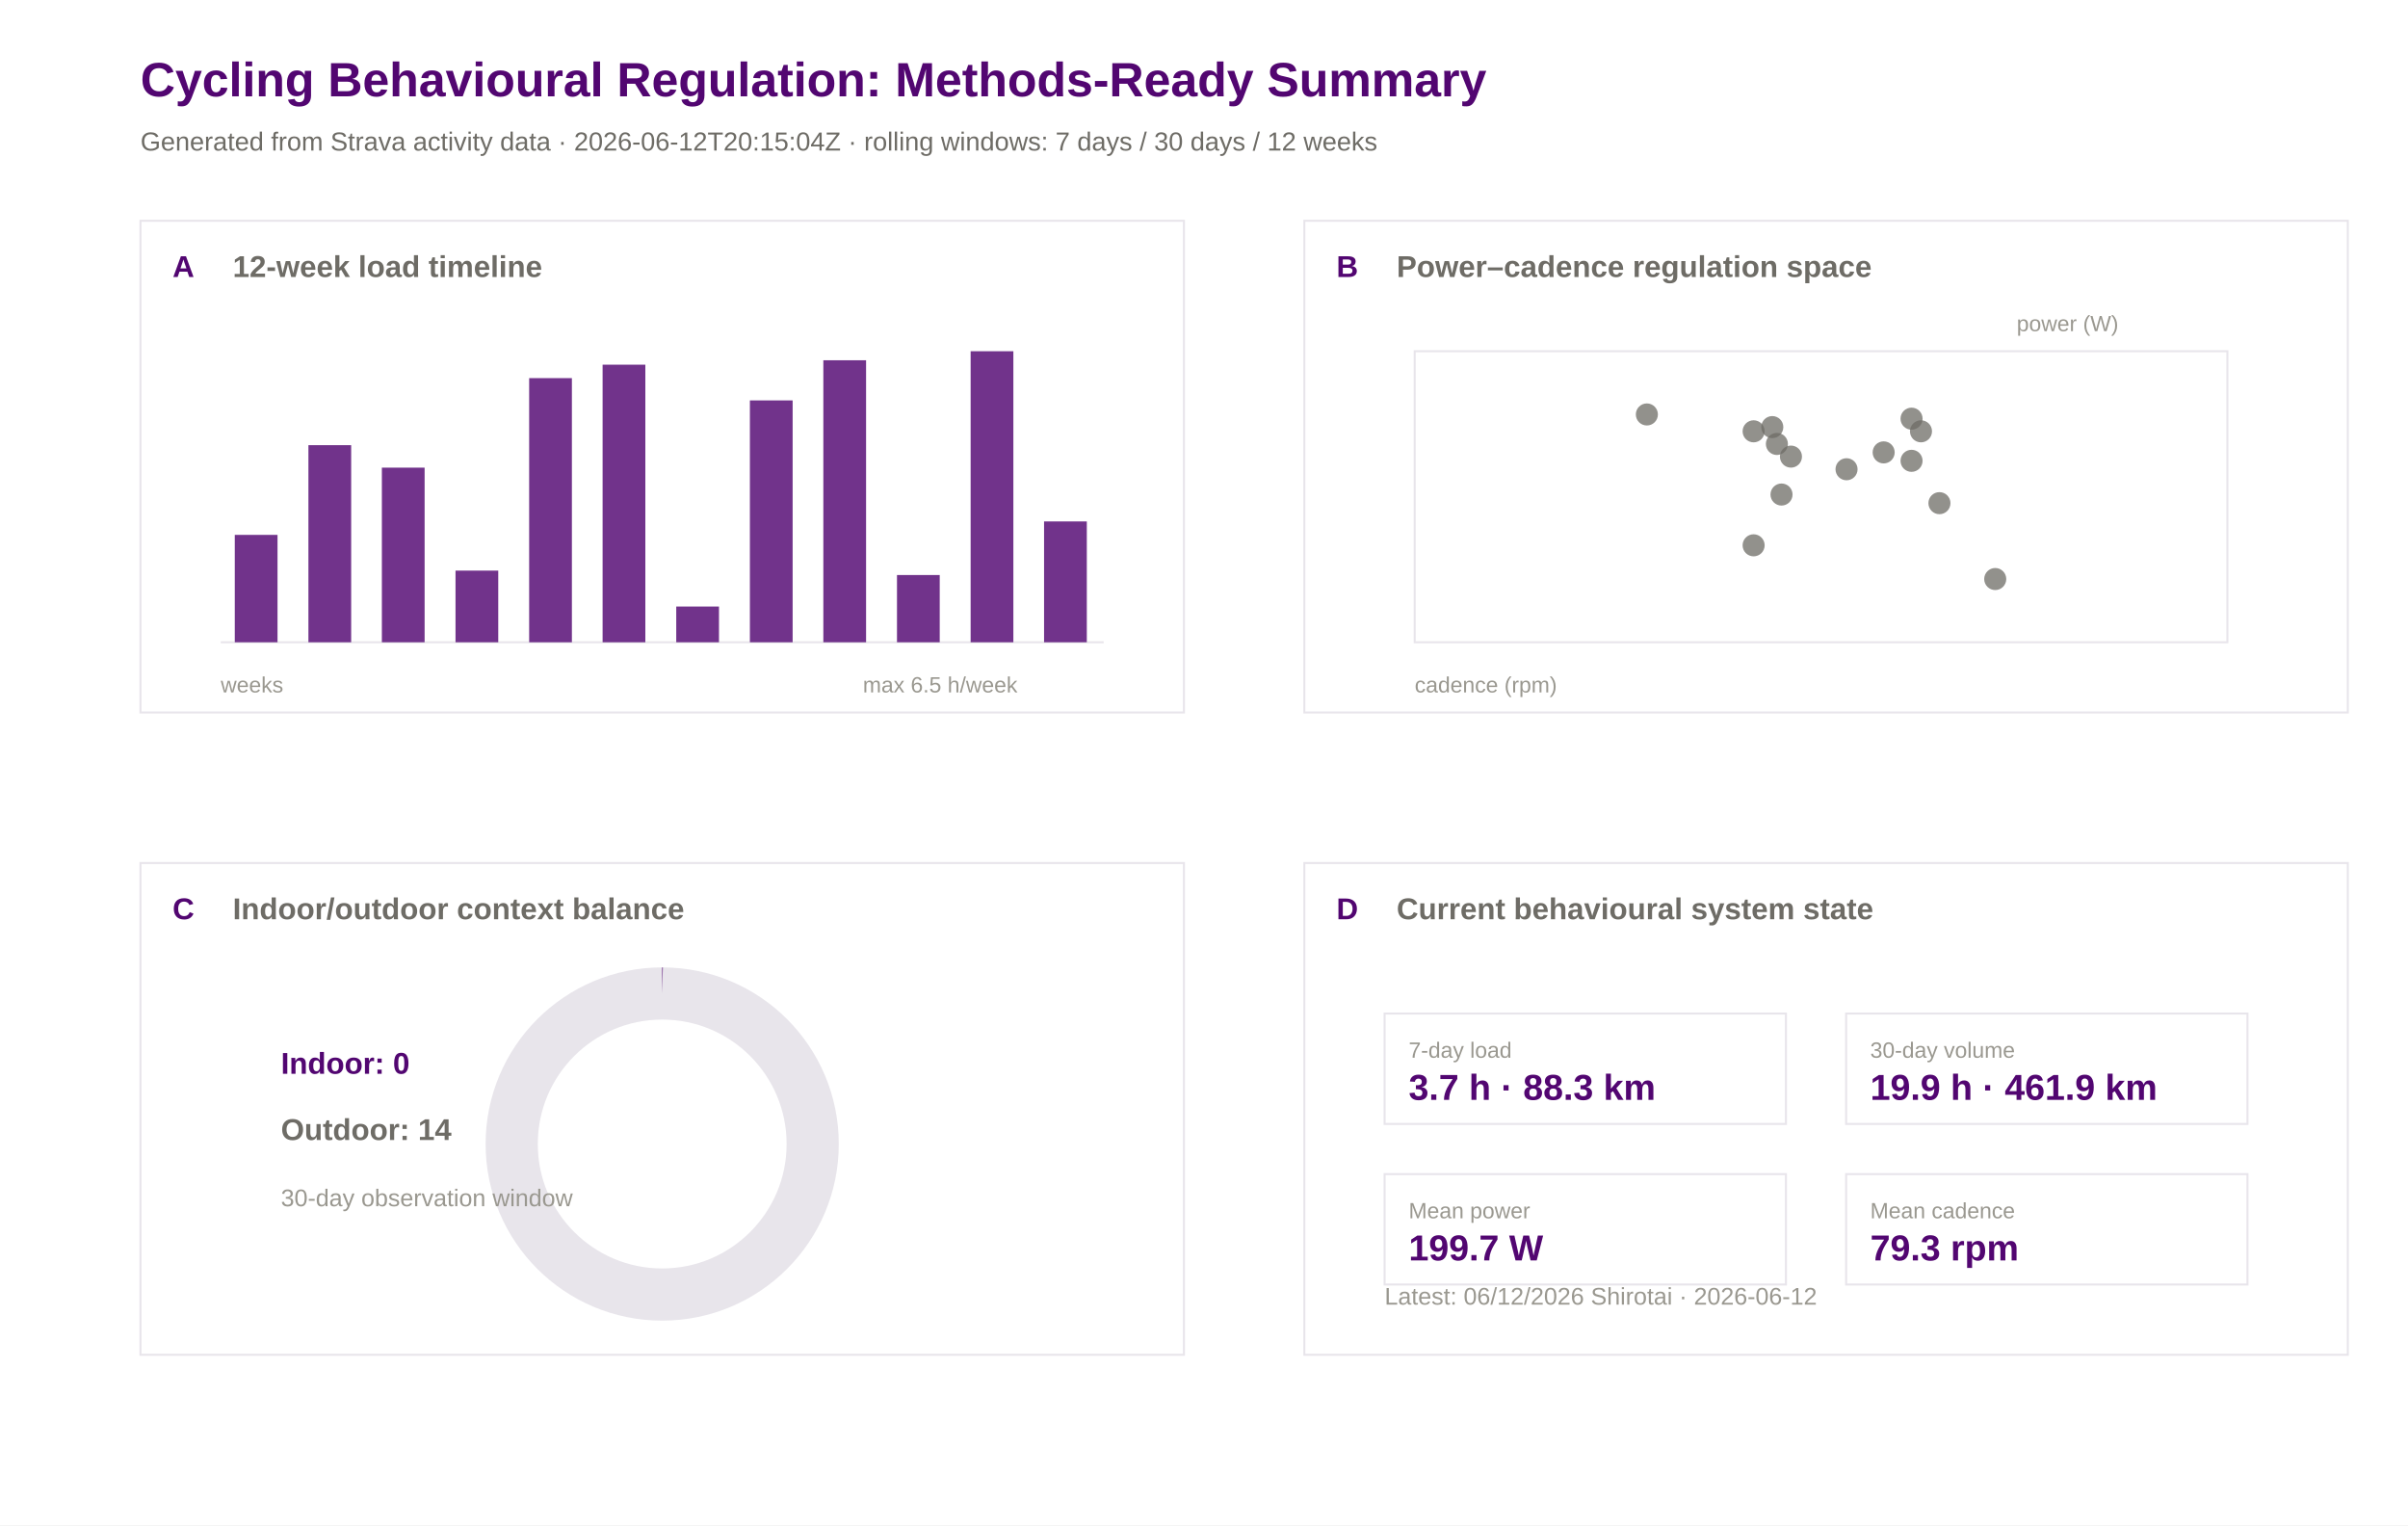
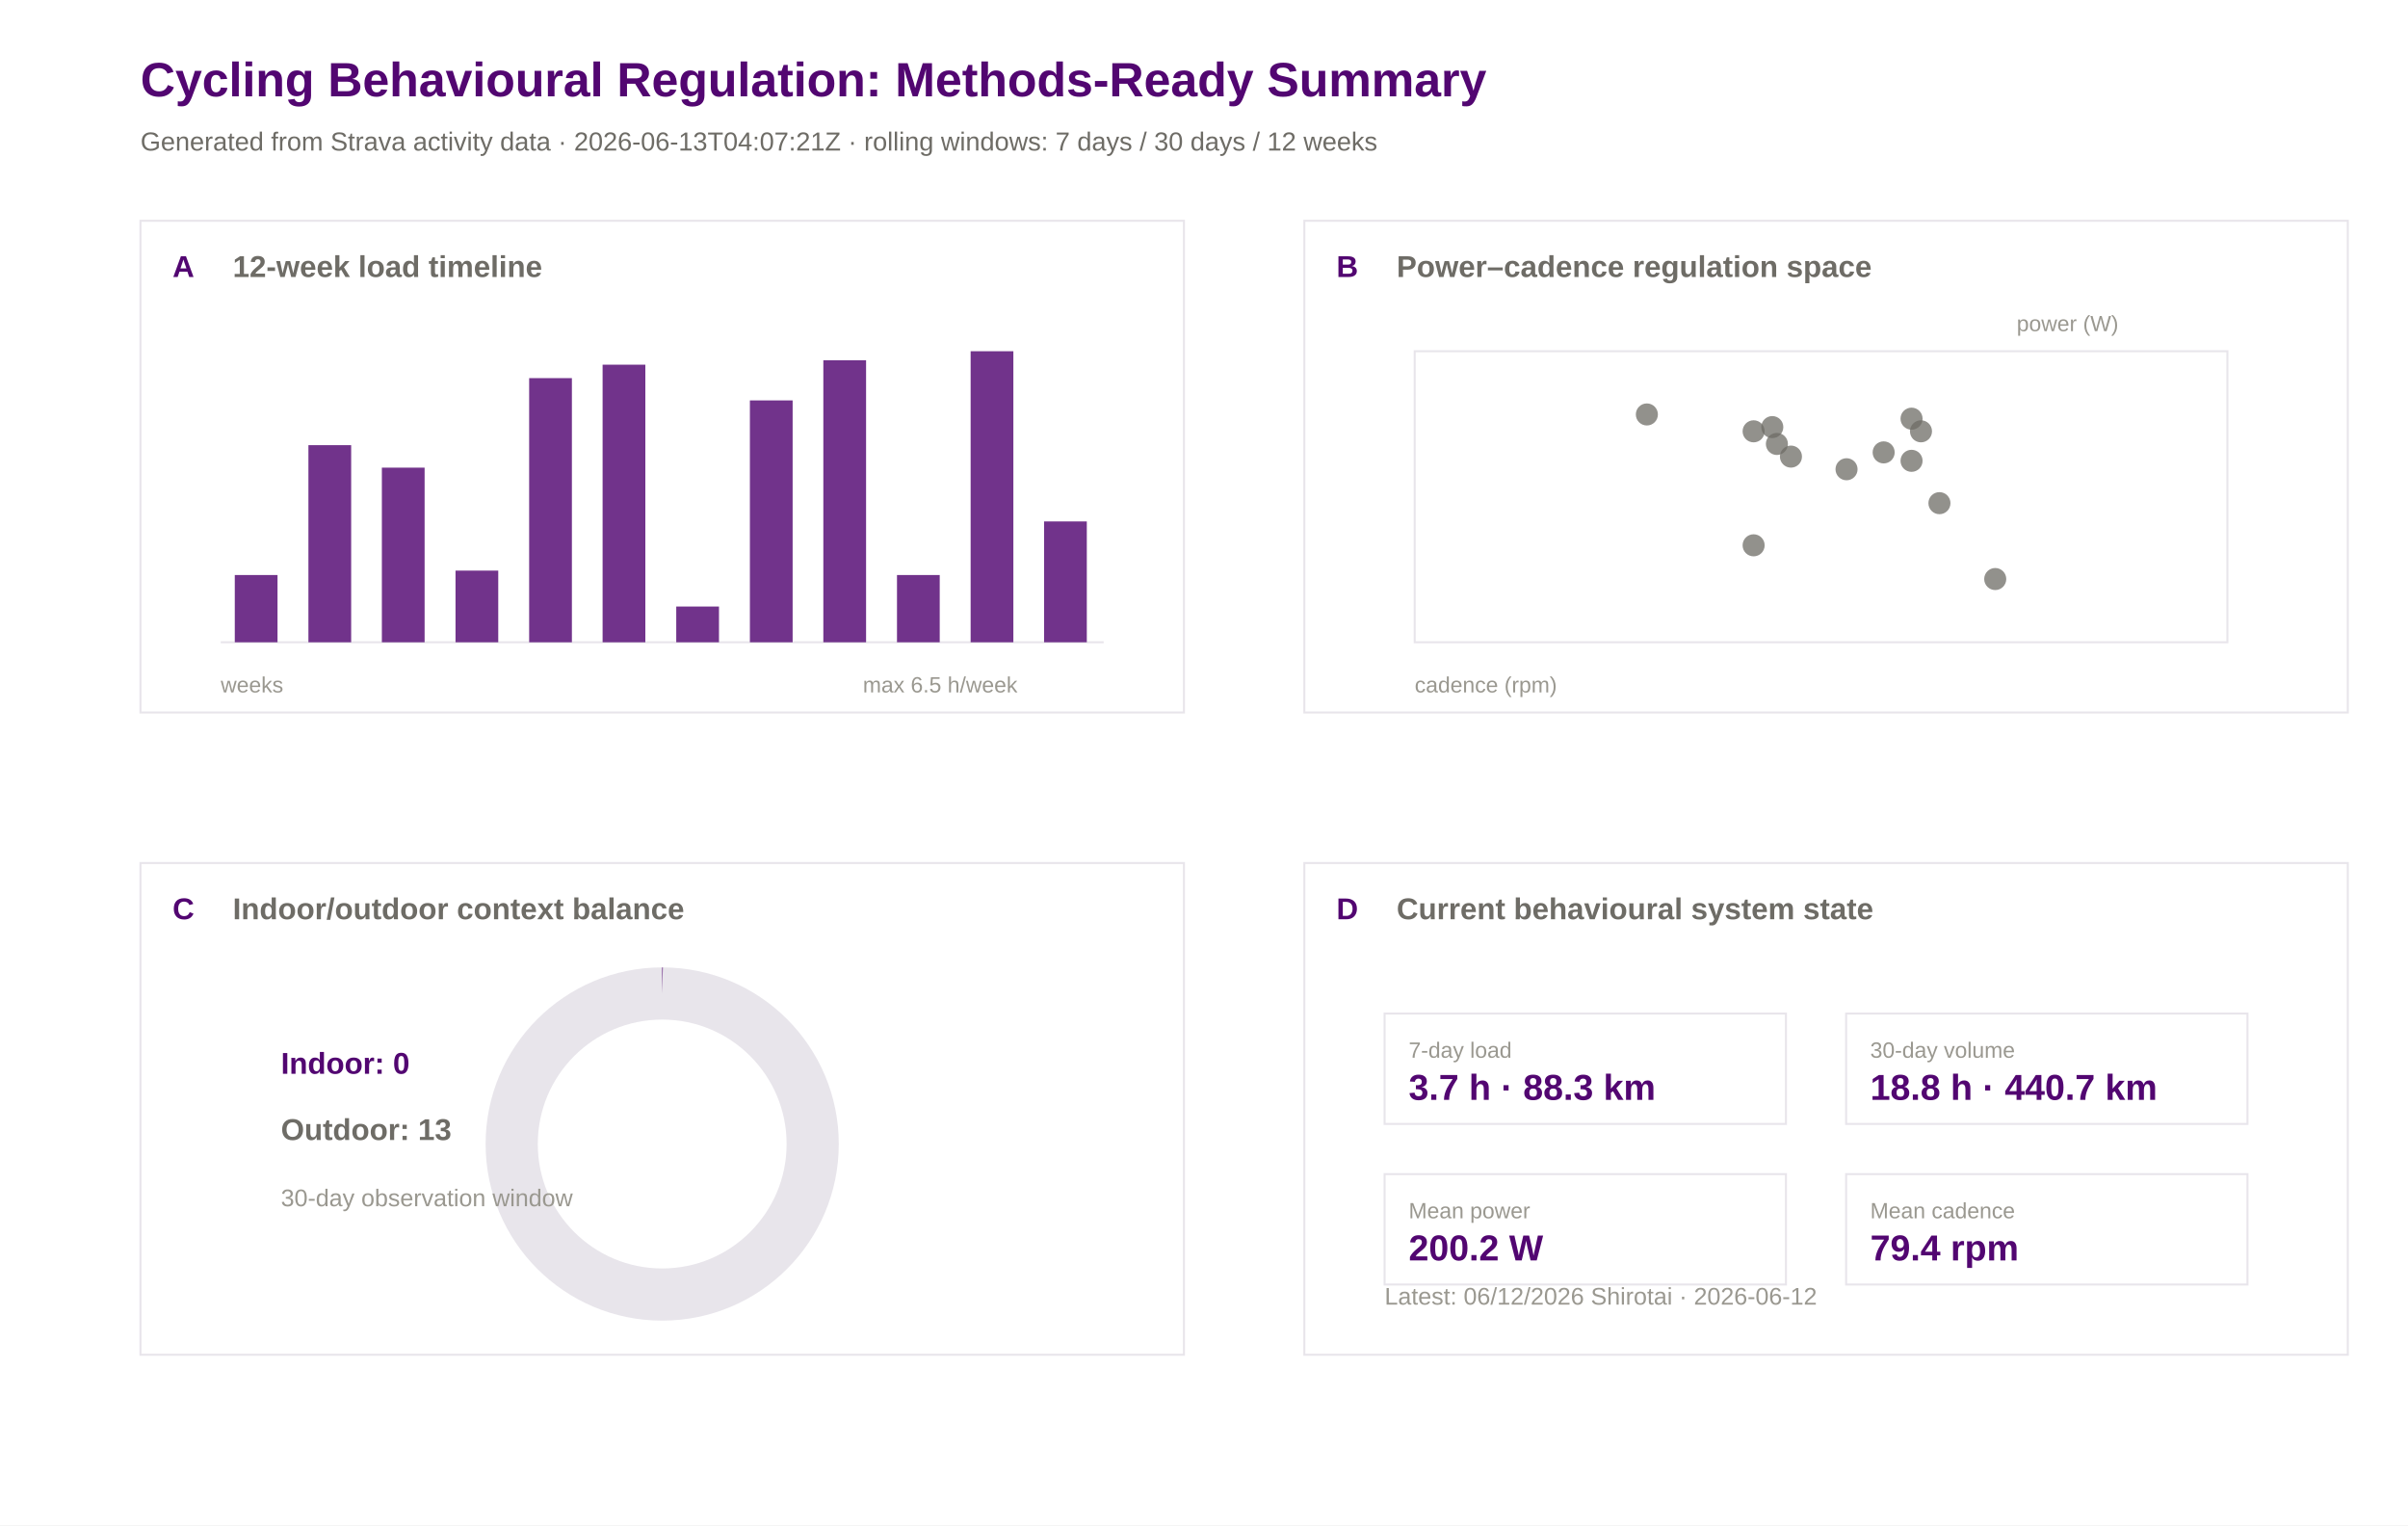
<svg xmlns="http://www.w3.org/2000/svg" width="1200" height="760" viewBox="0 0 1200 760">
  <rect width="100%" height="100%" fill="#ffffff" />
  <text x="70.0" y="48.0" font-family="Arial" font-size="24" font-weight="600" fill="#520671">Cycling Behavioural Regulation: Methods-Ready Summary</text>
-   <text x="70.0" y="75.0" font-family="Arial" font-size="13" font-weight="400" fill="#6e6c66">Generated from Strava activity data · 2026-06-12T20:15:04Z · rolling windows: 7 days / 30 days / 12 weeks</text>
+   <text x="70.0" y="75.0" font-family="Arial" font-size="13" font-weight="400" fill="#6e6c66">Generated from Strava activity data · 2026-06-13T04:07:21Z · rolling windows: 7 days / 30 days / 12 weeks</text>
  <rect x="70" y="110" width="520" height="245" fill="#ffffff" stroke="#e8e5eb" stroke-width="1" />
  <text x="86.0" y="138.0" font-family="Arial" font-size="15" font-weight="600" fill="#520671">A</text>
  <text x="116.0" y="138.0" font-family="Arial" font-size="15" font-weight="600" fill="#6e6c66">12-week load timeline</text>
  <rect x="650" y="110" width="520" height="245" fill="#ffffff" stroke="#e8e5eb" stroke-width="1" />
  <text x="666.0" y="138.0" font-family="Arial" font-size="15" font-weight="600" fill="#520671">B</text>
  <text x="696.0" y="138.0" font-family="Arial" font-size="15" font-weight="600" fill="#6e6c66">Power–cadence regulation space</text>
  <rect x="70" y="430" width="520" height="245" fill="#ffffff" stroke="#e8e5eb" stroke-width="1" />
  <text x="86.0" y="458.0" font-family="Arial" font-size="15" font-weight="600" fill="#520671">C</text>
  <text x="116.0" y="458.0" font-family="Arial" font-size="15" font-weight="600" fill="#6e6c66">Indoor/outdoor context balance</text>
  <rect x="650" y="430" width="520" height="245" fill="#ffffff" stroke="#e8e5eb" stroke-width="1" />
  <text x="666.0" y="458.0" font-family="Arial" font-size="15" font-weight="600" fill="#520671">D</text>
  <text x="696.0" y="458.0" font-family="Arial" font-size="15" font-weight="600" fill="#6e6c66">Current behavioural system state</text>
  <line x1="110" y1="320" x2="550" y2="320" stroke="#e8e5eb" />
-   <rect x="117.0" y="266.5" width="21.3" height="53.5" fill="#520671" opacity="0.82" />
+   <rect x="117.0" y="286.5" width="21.3" height="33.5" fill="#520671" opacity="0.82" />
  <rect x="153.7" y="221.8" width="21.3" height="98.2" fill="#520671" opacity="0.82" />
  <rect x="190.3" y="233.0" width="21.3" height="87.0" fill="#520671" opacity="0.82" />
  <rect x="227.0" y="284.3" width="21.3" height="35.7" fill="#520671" opacity="0.82" />
  <rect x="263.7" y="188.4" width="21.3" height="131.6" fill="#520671" opacity="0.82" />
  <rect x="300.3" y="181.7" width="21.3" height="138.3" fill="#520671" opacity="0.82" />
  <rect x="337.0" y="302.2" width="21.3" height="17.8" fill="#520671" opacity="0.82" />
  <rect x="373.7" y="199.5" width="21.3" height="120.5" fill="#520671" opacity="0.82" />
  <rect x="410.3" y="179.5" width="21.3" height="140.5" fill="#520671" opacity="0.82" />
  <rect x="447.0" y="286.5" width="21.3" height="33.5" fill="#520671" opacity="0.82" />
  <rect x="483.7" y="175.0" width="21.3" height="145.0" fill="#520671" opacity="0.82" />
  <rect x="520.3" y="259.8" width="21.3" height="60.2" fill="#520671" opacity="0.82" />
  <text x="110.0" y="345.0" font-family="Arial" font-size="11" font-weight="400" fill="#9a9890">weeks</text>
  <text x="430.0" y="345.0" font-family="Arial" font-size="11" font-weight="400" fill="#9a9890">max 6.5 h/week</text>
  <rect x="705" y="175" width="405" height="145" fill="#ffffff" stroke="#e8e5eb" />
-   <circle cx="887.8" cy="246.4" r="5.5" fill="#6e6c66" opacity="0.75" />
  <circle cx="873.9" cy="271.7" r="5.5" fill="#6e6c66" opacity="0.75" />
  <circle cx="994.3" cy="288.5" r="5.5" fill="#6e6c66" opacity="0.75" />
  <circle cx="957.3" cy="214.9" r="5.5" fill="#6e6c66" opacity="0.75" />
  <circle cx="885.5" cy="221.2" r="5.5" fill="#6e6c66" opacity="0.75" />
  <circle cx="873.9" cy="214.9" r="5.5" fill="#6e6c66" opacity="0.75" />
  <circle cx="920.2" cy="233.8" r="5.5" fill="#6e6c66" opacity="0.75" />
  <circle cx="892.5" cy="227.5" r="5.5" fill="#6e6c66" opacity="0.75" />
  <circle cx="883.2" cy="212.8" r="5.5" fill="#6e6c66" opacity="0.75" />
  <circle cx="966.5" cy="250.7" r="5.5" fill="#6e6c66" opacity="0.75" />
  <circle cx="952.6" cy="208.6" r="5.5" fill="#6e6c66" opacity="0.75" />
  <circle cx="938.7" cy="225.4" r="5.5" fill="#6e6c66" opacity="0.75" />
  <circle cx="952.6" cy="229.6" r="5.5" fill="#6e6c66" opacity="0.75" />
  <circle cx="820.7" cy="206.5" r="5.5" fill="#6e6c66" opacity="0.75" />
  <text x="705.0" y="345.0" font-family="Arial" font-size="11" font-weight="400" fill="#9a9890">cadence (rpm)</text>
  <text x="1005.0" y="165.0" font-family="Arial" font-size="11" font-weight="400" fill="#9a9890">power (W)</text>
  <circle cx="330" cy="570" r="75" fill="none" stroke="#e8e5eb" stroke-width="26" />
  <circle cx="330" cy="570" r="75" fill="none" stroke="#520671" stroke-width="26" stroke-dasharray="0.0 471.2" transform="rotate(-90 330 570)" />
  <text x="140.0" y="535.0" font-family="Arial" font-size="15" font-weight="600" fill="#520671">Indoor: 0</text>
-   <text x="140.0" y="568.0" font-family="Arial" font-size="15" font-weight="600" fill="#6e6c66">Outdoor: 14</text>
+   <text x="140.0" y="568.0" font-family="Arial" font-size="15" font-weight="600" fill="#6e6c66">Outdoor: 13</text>
  <text x="140.0" y="601.0" font-family="Arial" font-size="12" font-weight="400" fill="#9a9890">30-day observation window</text>
  <rect x="690" y="505" width="200" height="55" fill="#ffffff" stroke="#e8e5eb" />
  <text x="702.0" y="527.0" font-family="Arial" font-size="11" font-weight="500" fill="#9a9890">7-day load</text>
  <text x="702.0" y="548.0" font-family="Arial" font-size="18" font-weight="600" fill="#520671">3.7 h · 88.3 km</text>
  <rect x="920" y="505" width="200" height="55" fill="#ffffff" stroke="#e8e5eb" />
  <text x="932.0" y="527.0" font-family="Arial" font-size="11" font-weight="500" fill="#9a9890">30-day volume</text>
-   <text x="932.0" y="548.0" font-family="Arial" font-size="18" font-weight="600" fill="#520671">19.9 h · 461.9 km</text>
+   <text x="932.0" y="548.0" font-family="Arial" font-size="18" font-weight="600" fill="#520671">18.8 h · 440.7 km</text>
  <rect x="690" y="585" width="200" height="55" fill="#ffffff" stroke="#e8e5eb" />
  <text x="702.0" y="607.0" font-family="Arial" font-size="11" font-weight="500" fill="#9a9890">Mean power</text>
-   <text x="702.0" y="628.0" font-family="Arial" font-size="18" font-weight="600" fill="#520671">199.7 W</text>
+   <text x="702.0" y="628.0" font-family="Arial" font-size="18" font-weight="600" fill="#520671">200.2 W</text>
  <rect x="920" y="585" width="200" height="55" fill="#ffffff" stroke="#e8e5eb" />
  <text x="932.0" y="607.0" font-family="Arial" font-size="11" font-weight="500" fill="#9a9890">Mean cadence</text>
-   <text x="932.0" y="628.0" font-family="Arial" font-size="18" font-weight="600" fill="#520671">79.3 rpm</text>
+   <text x="932.0" y="628.0" font-family="Arial" font-size="18" font-weight="600" fill="#520671">79.4 rpm</text>
  <text x="690.0" y="650.0" font-family="Arial" font-size="12" font-weight="400" fill="#9a9890">Latest: 06/12/2026 Shirotai · 2026-06-12</text>
</svg>
